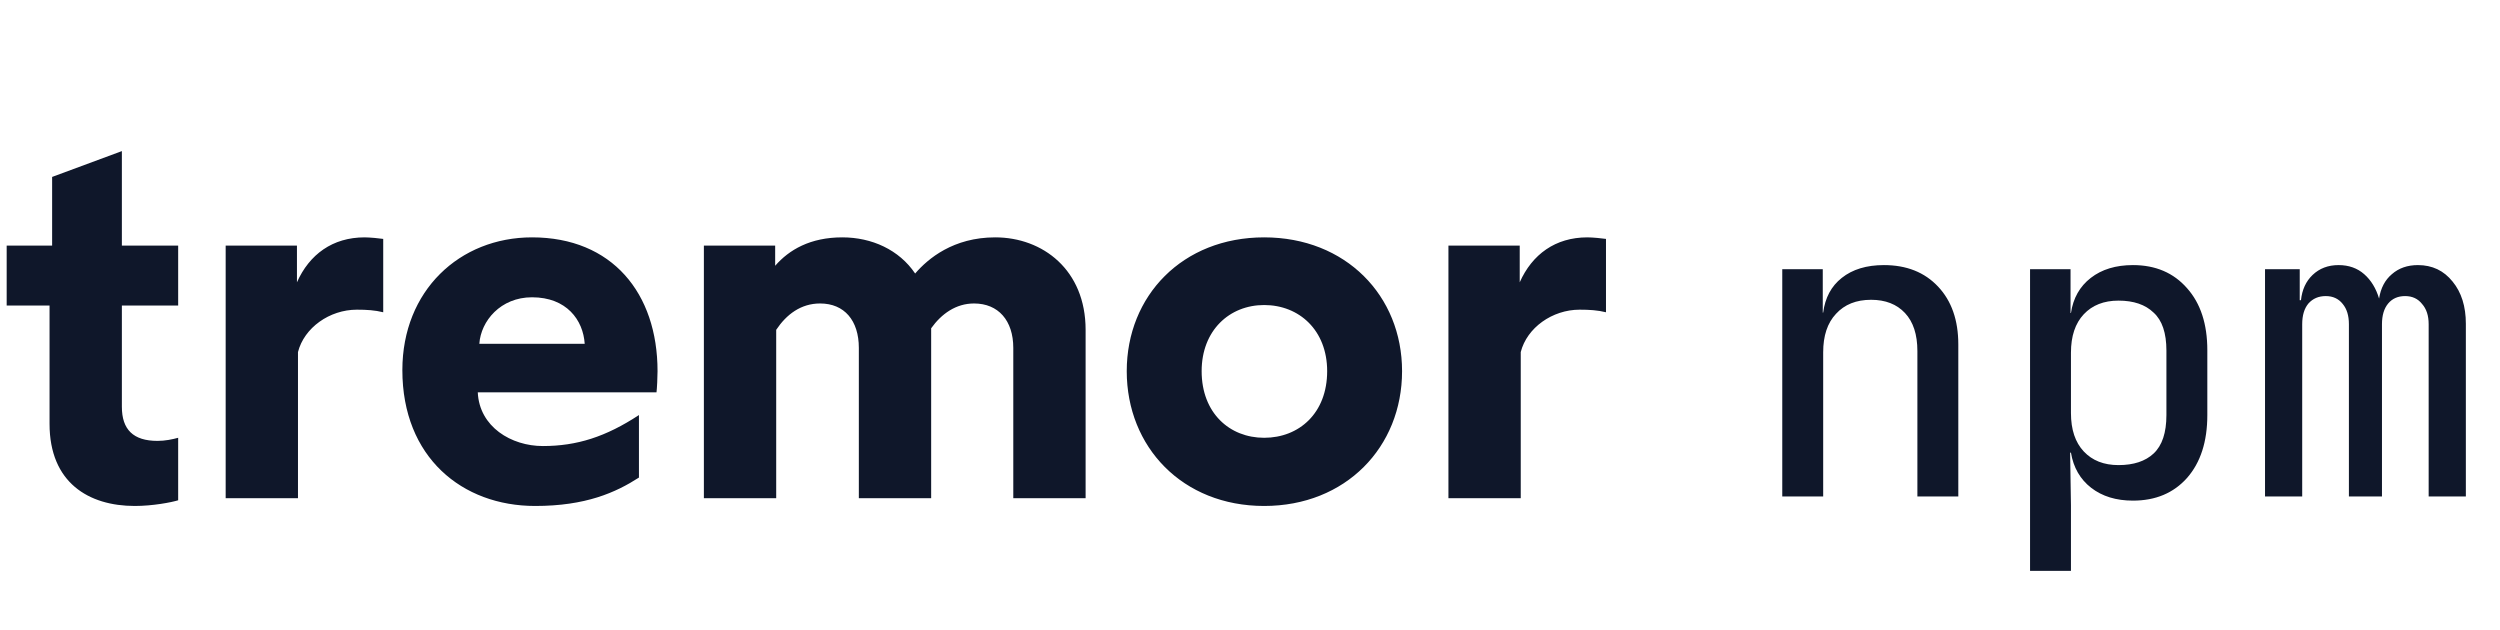
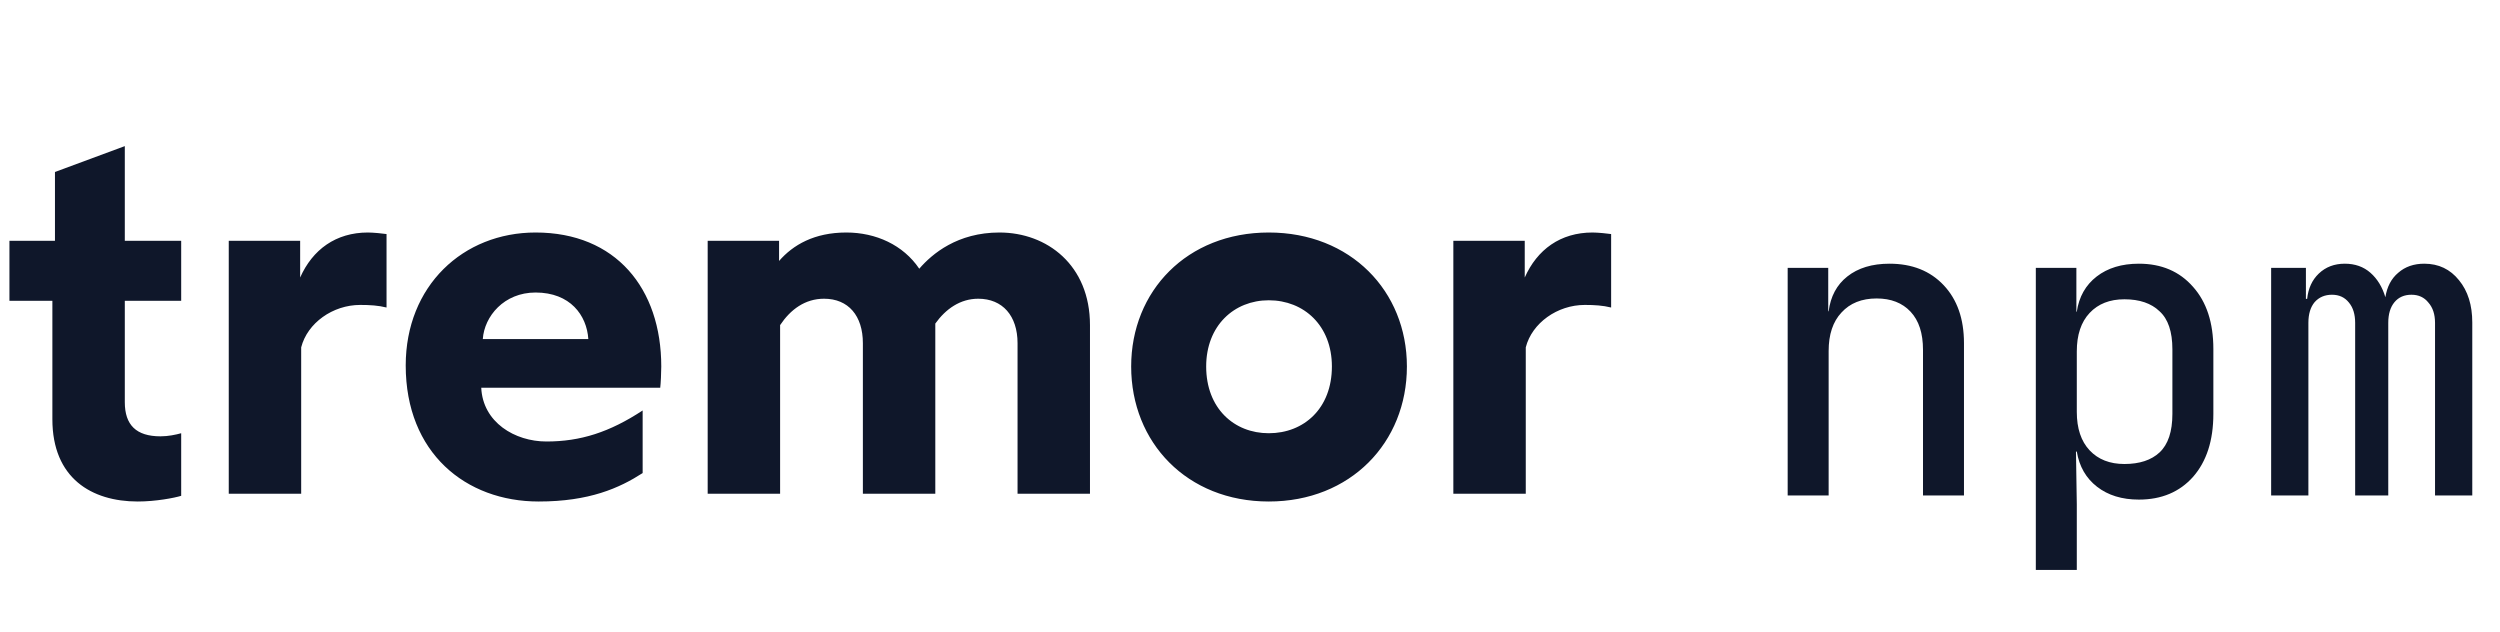
- <svg xmlns="http://www.w3.org/2000/svg" width="254" height="64" viewBox="0 0 254 64" fill="none">
-   <path d="M181.078 50.444V27.352H185.193V31.761H185.235C185.43 30.25 186.06 29.074 187.124 28.234C188.215 27.366 189.643 26.933 191.406 26.933C193.702 26.933 195.535 27.66 196.906 29.116C198.278 30.571 198.964 32.531 198.964 34.994V50.444H194.807V35.666C194.807 33.986 194.387 32.699 193.548 31.803C192.708 30.907 191.56 30.459 190.105 30.459C188.593 30.459 187.404 30.935 186.536 31.887C185.668 32.811 185.235 34.112 185.235 35.791V50.444H181.078ZM206.253 58.002V27.352H210.367V31.803H210.409C210.633 30.291 211.305 29.102 212.424 28.234C213.544 27.366 214.972 26.933 216.707 26.933C219.002 26.933 220.835 27.716 222.207 29.284C223.579 30.823 224.264 32.922 224.264 35.582V42.173C224.264 44.86 223.579 46.988 222.207 48.555C220.835 50.094 219.002 50.864 216.707 50.864C215 50.864 213.586 50.43 212.466 49.563C211.347 48.695 210.661 47.505 210.409 45.994H210.325L210.409 51.326V58.002H206.253ZM215.237 47.254C216.777 47.254 217.967 46.862 218.806 46.078C219.674 45.266 220.108 43.965 220.108 42.173V35.624C220.108 33.832 219.674 32.545 218.806 31.761C217.967 30.949 216.777 30.543 215.237 30.543C213.754 30.543 212.578 31.005 211.711 31.929C210.843 32.853 210.409 34.154 210.409 35.834V41.963C210.409 43.643 210.843 44.944 211.711 45.868C212.578 46.792 213.754 47.254 215.237 47.254ZM230.126 50.444V27.352H233.653V30.501H233.779C233.89 29.438 234.282 28.584 234.954 27.94C235.654 27.269 236.536 26.933 237.599 26.933C238.635 26.933 239.502 27.241 240.202 27.856C240.902 28.472 241.406 29.298 241.714 30.334C241.882 29.27 242.315 28.444 243.015 27.856C243.715 27.241 244.597 26.933 245.66 26.933C247.116 26.933 248.291 27.492 249.187 28.612C250.083 29.704 250.531 31.131 250.531 32.895V50.444H246.752V32.937C246.752 32.069 246.528 31.383 246.08 30.879C245.66 30.348 245.086 30.082 244.359 30.082C243.631 30.082 243.057 30.334 242.637 30.837C242.218 31.341 242.008 32.041 242.008 32.937V50.444H238.649V32.937C238.649 32.069 238.439 31.383 238.019 30.879C237.599 30.348 237.025 30.082 236.298 30.082C235.57 30.082 234.982 30.334 234.534 30.837C234.114 31.341 233.904 32.041 233.904 32.937V50.444H230.126Z" fill="#0F172A" />
-   <path d="M13.694 51.406C9.023 51.406 5.034 49.044 5.034 43.062V31.043H0.678V24.956H5.296V17.976L12.382 15.351V24.956H18.102V31.043H12.382V41.33C12.382 43.639 13.536 44.794 16.003 44.794C16.79 44.794 17.525 44.636 18.102 44.479V50.829C17.42 51.039 15.53 51.406 13.694 51.406ZM22.928 50.619V24.956H30.17V28.682C31.43 25.848 33.791 24.116 37.045 24.116C37.57 24.116 38.62 24.221 38.935 24.273V31.726C38.095 31.516 37.255 31.463 36.258 31.463C33.477 31.463 30.905 33.3 30.275 35.767V50.619H22.928ZM54.368 51.406C46.968 51.406 40.88 46.473 40.88 37.603C40.88 29.521 46.706 24.116 54.053 24.116C62.188 24.116 66.806 29.784 66.806 37.709C66.806 38.338 66.753 39.44 66.701 39.86H48.542C48.7 43.377 51.954 45.318 55.155 45.318C58.619 45.318 61.558 44.374 64.917 42.169V48.52C62.555 50.042 59.511 51.406 54.368 51.406ZM48.7 34.927H59.406C59.249 32.513 57.569 30.204 54.053 30.204C50.852 30.204 48.857 32.618 48.7 34.927ZM101.114 24.116C105.942 24.116 110.298 27.422 110.298 33.51V50.619H102.95V35.347C102.95 32.565 101.428 30.833 98.962 30.833C97.125 30.833 95.656 31.883 94.606 33.352V33.51V50.619H87.258V35.347C87.258 32.565 85.789 30.833 83.322 30.833C81.381 30.833 79.911 31.936 78.862 33.51V50.619H71.514V24.956H78.757V27.002C80.174 25.375 82.325 24.116 85.579 24.116C88.57 24.116 91.352 25.375 92.979 27.79C94.291 26.267 96.863 24.116 101.114 24.116ZM128.437 51.406C120.145 51.406 114.477 45.423 114.477 37.709C114.477 30.046 120.145 24.116 128.437 24.116C136.729 24.116 142.45 30.046 142.45 37.709C142.45 45.423 136.729 51.406 128.437 51.406ZM128.437 44.479C132.006 44.479 134.84 41.959 134.84 37.709C134.84 33.562 132.006 30.991 128.437 30.991C124.921 30.991 122.087 33.562 122.087 37.709C122.087 41.959 124.921 44.479 128.437 44.479ZM147.161 50.619V24.956H154.404V28.682C155.663 25.848 158.025 24.116 161.279 24.116C161.803 24.116 162.853 24.221 163.168 24.273V31.726C162.328 31.516 161.489 31.463 160.491 31.463C157.71 31.463 155.138 33.3 154.508 35.767V50.619H147.161Z" fill="#0F172A" />
+ <svg xmlns="http://www.w3.org/2000/svg" width="305" height="77" viewBox="0 0 305 77" fill="none">
+   <path d="M218.096 60.446V32.676H223.044V37.978H223.094C223.33 36.16 224.087 34.746 225.366 33.736C226.679 32.693 228.396 32.171 230.516 32.171C233.276 32.171 235.481 33.046 237.131 34.797C238.78 36.547 239.605 38.903 239.605 41.865V60.446H234.606V42.673C234.606 40.654 234.101 39.105 233.091 38.028C232.082 36.951 230.701 36.412 228.951 36.412C227.133 36.412 225.703 36.985 224.659 38.129C223.616 39.24 223.094 40.805 223.094 42.825V60.446H218.096ZM248.37 69.534V32.676H253.318V38.028H253.369C253.638 36.211 254.446 34.78 255.792 33.736C257.139 32.693 258.855 32.171 260.942 32.171C263.702 32.171 265.907 33.114 267.556 34.999C269.206 36.85 270.03 39.374 270.03 42.572V50.499C270.03 53.731 269.206 56.289 267.556 58.174C265.907 60.025 263.702 60.951 260.942 60.951C258.889 60.951 257.189 60.429 255.843 59.386C254.496 58.342 253.672 56.911 253.369 55.094H253.268L253.369 61.506V69.534H248.37ZM259.175 56.608C261.026 56.608 262.457 56.137 263.467 55.195C264.51 54.219 265.032 52.654 265.032 50.499V42.623C265.032 40.468 264.51 38.92 263.467 37.978C262.457 37.002 261.026 36.513 259.175 36.513C257.391 36.513 255.977 37.069 254.934 38.18C253.89 39.29 253.369 40.856 253.369 42.875V50.247C253.369 52.266 253.89 53.832 254.934 54.942C255.977 56.053 257.391 56.608 259.175 56.608ZM277.079 60.446V32.676H281.321V36.463H281.472C281.607 35.184 282.078 34.157 282.886 33.383C283.727 32.575 284.788 32.171 286.067 32.171C287.312 32.171 288.356 32.541 289.197 33.282C290.039 34.023 290.644 35.016 291.015 36.261C291.217 34.982 291.738 33.989 292.58 33.282C293.421 32.541 294.482 32.171 295.761 32.171C297.511 32.171 298.925 32.844 300.002 34.191C301.079 35.504 301.618 37.22 301.618 39.341V60.446H297.074V39.391C297.074 38.348 296.804 37.523 296.266 36.917C295.761 36.278 295.071 35.958 294.196 35.958C293.32 35.958 292.63 36.261 292.125 36.867C291.621 37.473 291.368 38.314 291.368 39.391V60.446H287.329V39.391C287.329 38.348 287.076 37.523 286.572 36.917C286.067 36.278 285.377 35.958 284.501 35.958C283.626 35.958 282.919 36.261 282.381 36.867C281.876 37.473 281.623 38.314 281.623 39.391V60.446H277.079Z" fill="#0F172A" />
+   <path d="M16.803 61.184C11.186 61.184 6.39 58.344 6.39 51.15V36.697H1.151V29.376H6.705V20.982L15.226 17.826V29.376H22.105V36.697H15.226V49.067C15.226 51.844 16.614 53.232 19.58 53.232C20.527 53.232 21.411 53.043 22.105 52.854V60.49C21.284 60.743 19.012 61.184 16.803 61.184ZM27.908 60.238V29.376H36.618V33.857C38.133 30.448 40.973 28.366 44.886 28.366C45.517 28.366 46.779 28.492 47.158 28.555V37.517C46.148 37.265 45.138 37.202 43.939 37.202C40.594 37.202 37.501 39.411 36.744 42.377V60.238H27.908ZM65.717 61.184C56.818 61.184 49.497 55.252 49.497 44.586C49.497 34.866 56.503 28.366 65.339 28.366C75.121 28.366 80.675 35.182 80.675 44.712C80.675 45.469 80.612 46.795 80.549 47.3H58.712C58.901 51.528 62.814 53.863 66.664 53.863C70.829 53.863 74.364 52.727 78.403 50.077V57.713C75.563 59.544 71.902 61.184 65.717 61.184ZM58.901 41.367H71.776C71.587 38.464 69.567 35.687 65.339 35.687C61.489 35.687 59.09 38.59 58.901 41.367ZM121.933 28.366C127.739 28.366 132.977 32.342 132.977 39.663V60.238H124.141V41.872C124.141 38.527 122.311 36.444 119.345 36.444C117.136 36.444 115.369 37.706 114.107 39.474V39.663V60.238H105.271V41.872C105.271 38.527 103.504 36.444 100.537 36.444C98.202 36.444 96.435 37.77 95.173 39.663V60.238H86.337V29.376H95.046V31.837C96.751 29.881 99.338 28.366 103.251 28.366C106.849 28.366 110.194 29.881 112.15 32.784C113.728 30.953 116.82 28.366 121.933 28.366ZM154.791 61.184C144.819 61.184 138.003 53.99 138.003 44.712C138.003 35.498 144.819 28.366 154.791 28.366C164.763 28.366 171.642 35.498 171.642 44.712C171.642 53.99 164.763 61.184 154.791 61.184ZM154.791 52.854C159.083 52.854 162.491 49.824 162.491 44.712C162.491 39.726 159.083 36.634 154.791 36.634C150.563 36.634 147.154 39.726 147.154 44.712C147.154 49.824 150.563 52.854 154.791 52.854ZM177.308 60.238V29.376H186.018V33.857C187.532 30.448 190.372 28.366 194.285 28.366C194.917 28.366 196.179 28.492 196.558 28.555V37.517C195.548 37.265 194.538 37.202 193.339 37.202C189.994 37.202 186.901 39.411 186.144 42.377V60.238H177.308Z" fill="#0F172A" />
</svg>
